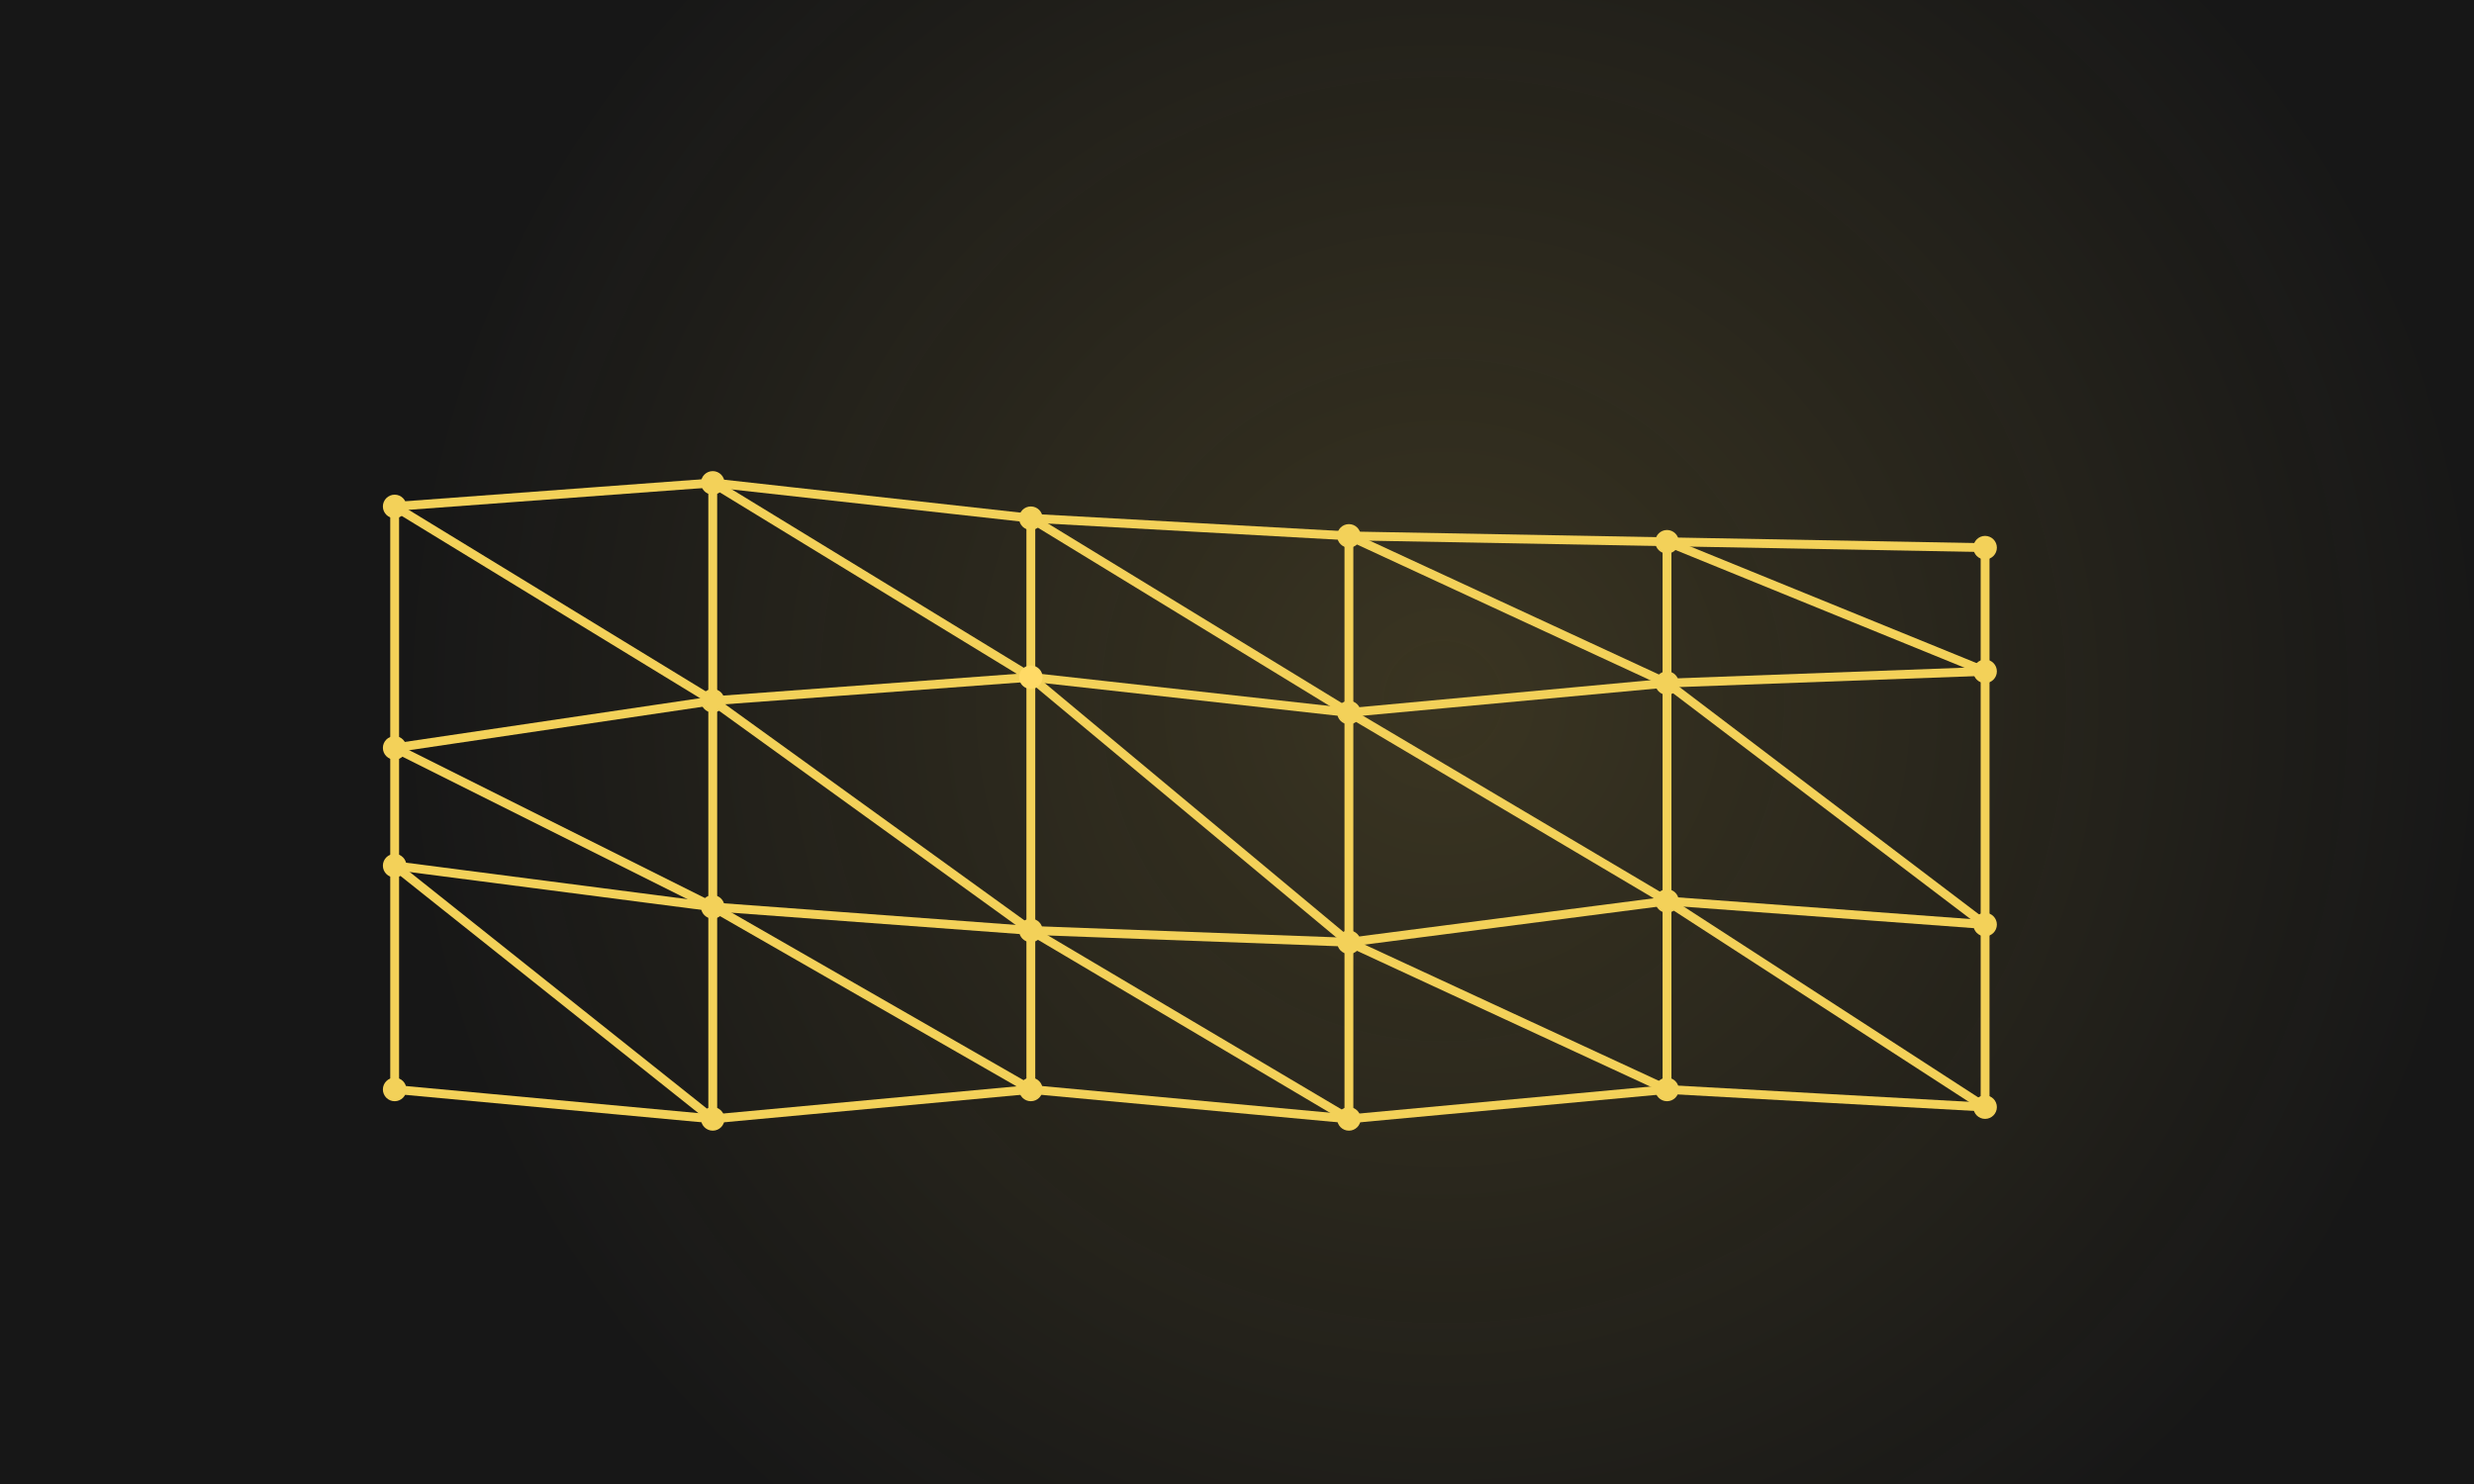
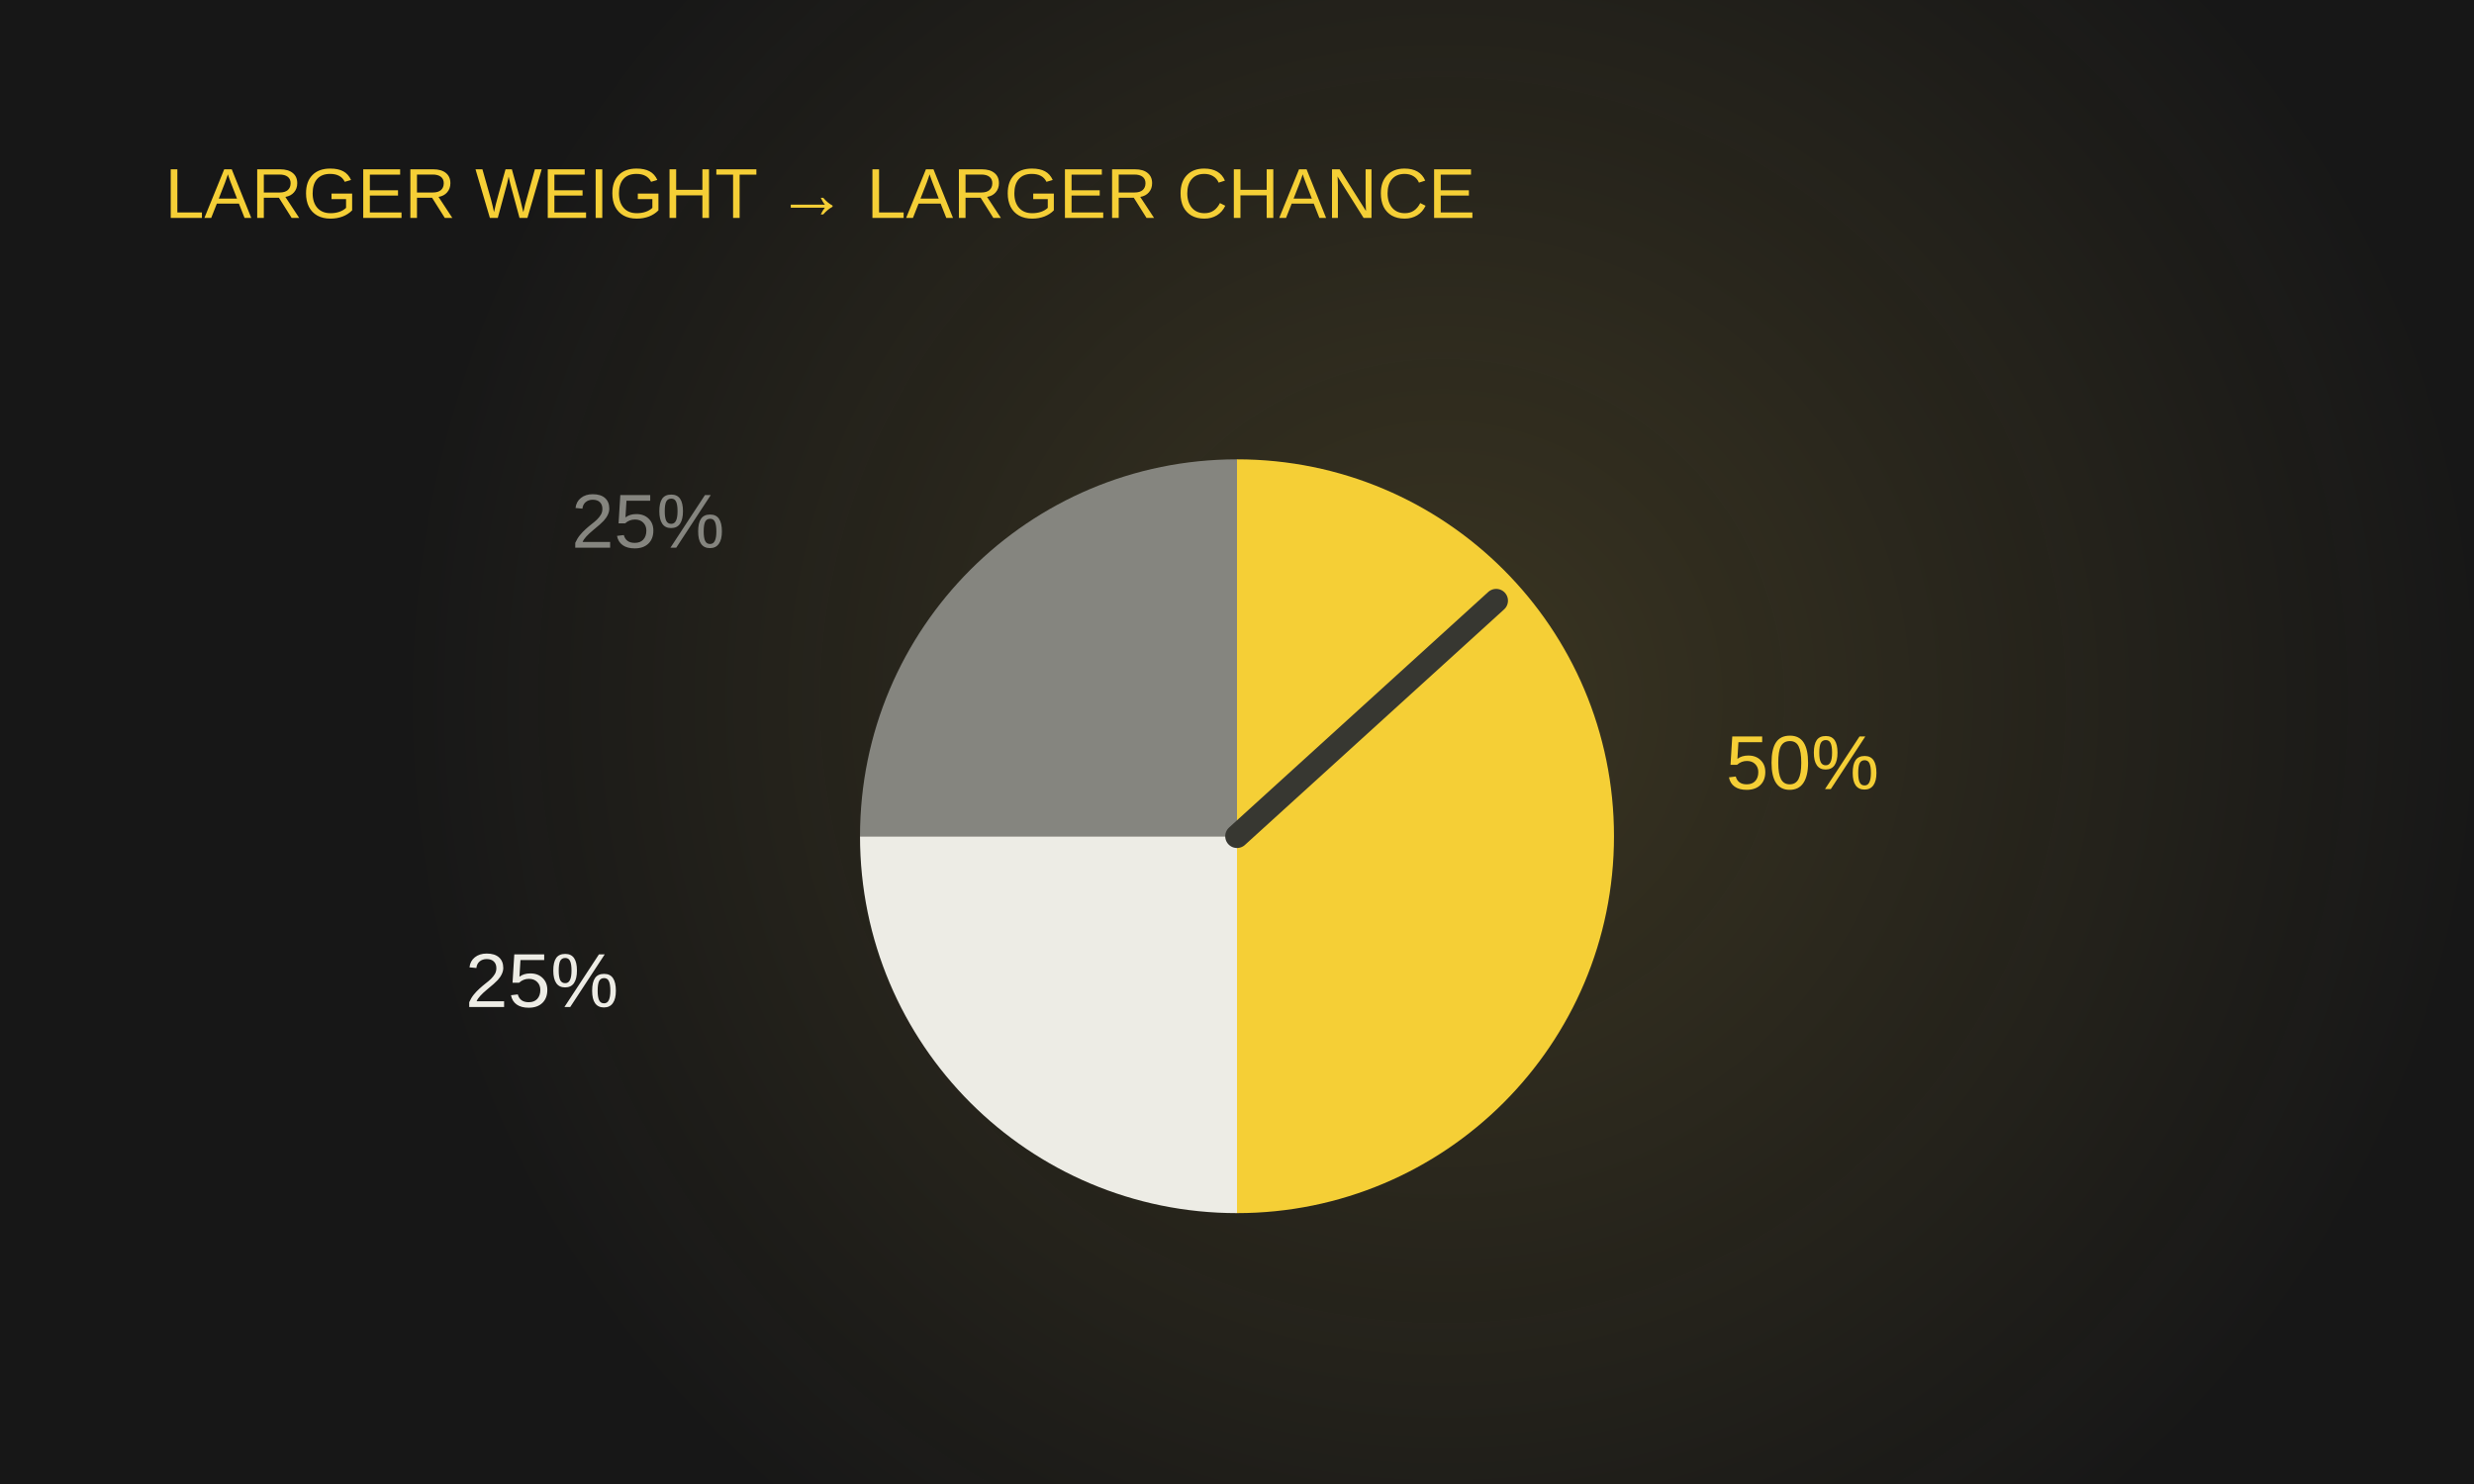
<svg xmlns="http://www.w3.org/2000/svg" class="article-cover" viewBox="0 0 420 252" role="img" aria-label="가중치 랜덤 개념 도식">
  <defs>
    <radialGradient id="cover-weighted-random-glow">
      <stop stop-color="hsl(47 86% 65%)" stop-opacity=".16" />
      <stop offset="1" stop-color="hsl(47 86% 65%)" stop-opacity="0" />
    </radialGradient>
    <radialGradient id="cover-weighted-random-orb" cx="30%" cy="24%">
      <stop stop-color="#fff7d6" />
      <stop offset=".42" stop-color="hsl(47 86% 65%)" />
      <stop offset="1" stop-color="#46390d" />
    </radialGradient>
  </defs>
  <rect width="420" height="252" fill="#171717" />
  <circle cx="245" cy="119" r="175" fill="url(#cover-weighted-random-glow)" />
-   <path d="M67 86L121 82" stroke="hsl(47 86% 65%)" stroke-width="1.5" fill="none" />
-   <path d="M67 86L67 127" stroke="hsl(47 86% 65%)" stroke-width="1.5" fill="none" />
-   <path d="M67 86L121 119" stroke="hsl(47 86% 65%)" stroke-width="1.5" fill="none" />
-   <circle cx="67" cy="86" r="2" fill="hsl(47 86% 65%)" />
-   <path d="M121 82L175 88" stroke="hsl(47 86% 65%)" stroke-width="1.5" fill="none" />
-   <path d="M121 82L121 119" stroke="hsl(47 86% 65%)" stroke-width="1.5" fill="none" />
-   <path d="M121 82L175 115" stroke="hsl(47 86% 65%)" stroke-width="1.5" fill="none" />
-   <circle cx="121" cy="82" r="2" fill="hsl(47 86% 65%)" />
-   <path d="M175 88L229 91" stroke="hsl(47 86% 65%)" stroke-width="1.5" fill="none" />
-   <path d="M175 88L175 115" stroke="hsl(47 86% 65%)" stroke-width="1.5" fill="none" />
-   <path d="M175 88L229 121" stroke="hsl(47 86% 65%)" stroke-width="1.5" fill="none" />
-   <circle cx="175" cy="88" r="2" fill="hsl(47 86% 65%)" />
-   <path d="M229 91L283 92" stroke="hsl(47 86% 65%)" stroke-width="1.5" fill="none" />
-   <path d="M229 91L229 121" stroke="hsl(47 86% 65%)" stroke-width="1.5" fill="none" />
-   <path d="M229 91L283 116" stroke="hsl(47 86% 65%)" stroke-width="1.5" fill="none" />
-   <circle cx="229" cy="91" r="2" fill="hsl(47 86% 65%)" />
-   <path d="M283 92L337 93" stroke="hsl(47 86% 65%)" stroke-width="1.5" fill="none" />
-   <path d="M283 92L283 116" stroke="hsl(47 86% 65%)" stroke-width="1.5" fill="none" />
-   <path d="M283 92L337 114" stroke="hsl(47 86% 65%)" stroke-width="1.5" fill="none" />
-   <circle cx="283" cy="92" r="2" fill="hsl(47 86% 65%)" />
-   <path d="M337 93L337 114" stroke="hsl(47 86% 65%)" stroke-width="1.5" fill="none" />
-   <circle cx="337" cy="93" r="2" fill="hsl(47 86% 65%)" />
-   <path d="M67 127L121 119" stroke="hsl(47 86% 65%)" stroke-width="1.5" fill="none" />
-   <path d="M67 127L67 147" stroke="hsl(47 86% 65%)" stroke-width="1.5" fill="none" />
-   <path d="M67 127L121 154" stroke="hsl(47 86% 65%)" stroke-width="1.5" fill="none" />
-   <circle cx="67" cy="127" r="2" fill="hsl(47 86% 65%)" />
-   <path d="M121 119L175 115" stroke="hsl(47 86% 65%)" stroke-width="1.5" fill="none" />
-   <path d="M121 119L121 154" stroke="hsl(47 86% 65%)" stroke-width="1.5" fill="none" />
-   <path d="M121 119L175 158" stroke="hsl(47 86% 65%)" stroke-width="1.5" fill="none" />
-   <circle cx="121" cy="119" r="2" fill="hsl(47 86% 65%)" />
-   <path d="M175 115L229 121" stroke="hsl(47 86% 65%)" stroke-width="1.5" fill="none" />
-   <path d="M175 115L175 158" stroke="hsl(47 86% 65%)" stroke-width="1.5" fill="none" />
-   <path d="M175 115L229 160" stroke="hsl(47 86% 65%)" stroke-width="1.5" fill="none" />
-   <circle cx="175" cy="115" r="2" fill="#ffda66" />
-   <path d="M229 121L283 116" stroke="hsl(47 86% 65%)" stroke-width="1.5" fill="none" />
-   <path d="M229 121L229 160" stroke="hsl(47 86% 65%)" stroke-width="1.5" fill="none" />
-   <path d="M229 121L283 153" stroke="hsl(47 86% 65%)" stroke-width="1.5" fill="none" />
-   <circle cx="229" cy="121" r="2" fill="hsl(47 86% 65%)" />
-   <path d="M283 116L337 114" stroke="hsl(47 86% 65%)" stroke-width="1.5" fill="none" />
-   <path d="M283 116L283 153" stroke="hsl(47 86% 65%)" stroke-width="1.5" fill="none" />
-   <path d="M283 116L337 157" stroke="hsl(47 86% 65%)" stroke-width="1.5" fill="none" />
-   <circle cx="283" cy="116" r="2" fill="hsl(47 86% 65%)" />
-   <path d="M337 114L337 157" stroke="hsl(47 86% 65%)" stroke-width="1.5" fill="none" />
-   <circle cx="337" cy="114" r="2" fill="hsl(47 86% 65%)" />
-   <path d="M67 147L121 154" stroke="hsl(47 86% 65%)" stroke-width="1.5" fill="none" />
-   <path d="M67 147L67 185" stroke="hsl(47 86% 65%)" stroke-width="1.5" fill="none" />
-   <path d="M67 147L121 190" stroke="hsl(47 86% 65%)" stroke-width="1.5" fill="none" />
-   <circle cx="67" cy="147" r="2" fill="hsl(47 86% 65%)" />
-   <path d="M121 154L175 158" stroke="hsl(47 86% 65%)" stroke-width="1.5" fill="none" />
-   <path d="M121 154L121 190" stroke="hsl(47 86% 65%)" stroke-width="1.5" fill="none" />
-   <path d="M121 154L175 185" stroke="hsl(47 86% 65%)" stroke-width="1.5" fill="none" />
-   <circle cx="121" cy="154" r="2" fill="hsl(47 86% 65%)" />
-   <path d="M175 158L229 160" stroke="hsl(47 86% 65%)" stroke-width="1.5" fill="none" />
-   <path d="M175 158L175 185" stroke="hsl(47 86% 65%)" stroke-width="1.5" fill="none" />
-   <path d="M175 158L229 190" stroke="hsl(47 86% 65%)" stroke-width="1.5" fill="none" />
-   <circle cx="175" cy="158" r="2" fill="hsl(47 86% 65%)" />
-   <path d="M229 160L283 153" stroke="hsl(47 86% 65%)" stroke-width="1.5" fill="none" />
-   <path d="M229 160L229 190" stroke="hsl(47 86% 65%)" stroke-width="1.5" fill="none" />
-   <path d="M229 160L283 185" stroke="hsl(47 86% 65%)" stroke-width="1.5" fill="none" />
-   <circle cx="229" cy="160" r="2" fill="hsl(47 86% 65%)" />
-   <path d="M283 153L337 157" stroke="hsl(47 86% 65%)" stroke-width="1.5" fill="none" />
-   <path d="M283 153L283 185" stroke="hsl(47 86% 65%)" stroke-width="1.5" fill="none" />
-   <path d="M283 153L337 188" stroke="hsl(47 86% 65%)" stroke-width="1.5" fill="none" />
-   <circle cx="283" cy="153" r="2" fill="hsl(47 86% 65%)" />
-   <path d="M337 157L337 188" stroke="hsl(47 86% 65%)" stroke-width="1.5" fill="none" />
-   <circle cx="337" cy="157" r="2" fill="hsl(47 86% 65%)" />
-   <path d="M67 185L121 190" stroke="hsl(47 86% 65%)" stroke-width="1.5" fill="none" />
-   <circle cx="67" cy="185" r="2" fill="hsl(47 86% 65%)" />
-   <path d="M121 190L175 185" stroke="hsl(47 86% 65%)" stroke-width="1.5" fill="none" />
-   <circle cx="121" cy="190" r="2" fill="hsl(47 86% 65%)" />
-   <path d="M175 185L229 190" stroke="hsl(47 86% 65%)" stroke-width="1.5" fill="none" />
-   <circle cx="175" cy="185" r="2" fill="hsl(47 86% 65%)" />
-   <path d="M229 190L283 185" stroke="hsl(47 86% 65%)" stroke-width="1.5" fill="none" />
-   <circle cx="229" cy="190" r="2" fill="hsl(47 86% 65%)" />
-   <path d="M283 185L337 188" stroke="hsl(47 86% 65%)" stroke-width="1.5" fill="none" />
-   <circle cx="283" cy="185" r="2" fill="hsl(47 86% 65%)" />
-   <circle cx="337" cy="188" r="2" fill="hsl(47 86% 65%)" />
+   <g class="technical-scene" data-scene="weighted-random">
+     <text x="28" y="37" fill="#f5cf36" font-family="Arial,sans-serif" font-size="12">LARGER WEIGHT → LARGER CHANCE</text>
+     <path d="M210 142L210 78A64 64 0 0 1 210 206Z" fill="#f5cf36" />
+     <path d="M210 142L210 206A64 64 0 0 1 146 142Z" fill="#edece5" />
+     <path d="M210 142L146 142A64 64 0 0 1 210 78Z" fill="#85857f" />
+     <g>
+       <path d="M210 142L254 102" fill="none" stroke="#373731" stroke-width="4" stroke-linecap="round" stroke-linejoin="round" />
+       <animateTransform attributeName="transform" type="rotate" values="0 210 142;290 210 142;650 210 142;1080 210 142" dur="6s" repeatCount="indefinite" />
+     </g>
+     <text x="293" y="134" fill="#f5cf36" font-family="Arial,sans-serif" font-size="13">50%</text>
+     <text x="79" y="171" fill="#edece5" font-family="Arial,sans-serif" font-size="13">25%</text>
+     <text x="97" y="93" fill="#85857f" font-family="Arial,sans-serif" font-size="13">25%</text>
+   </g>
</svg>
